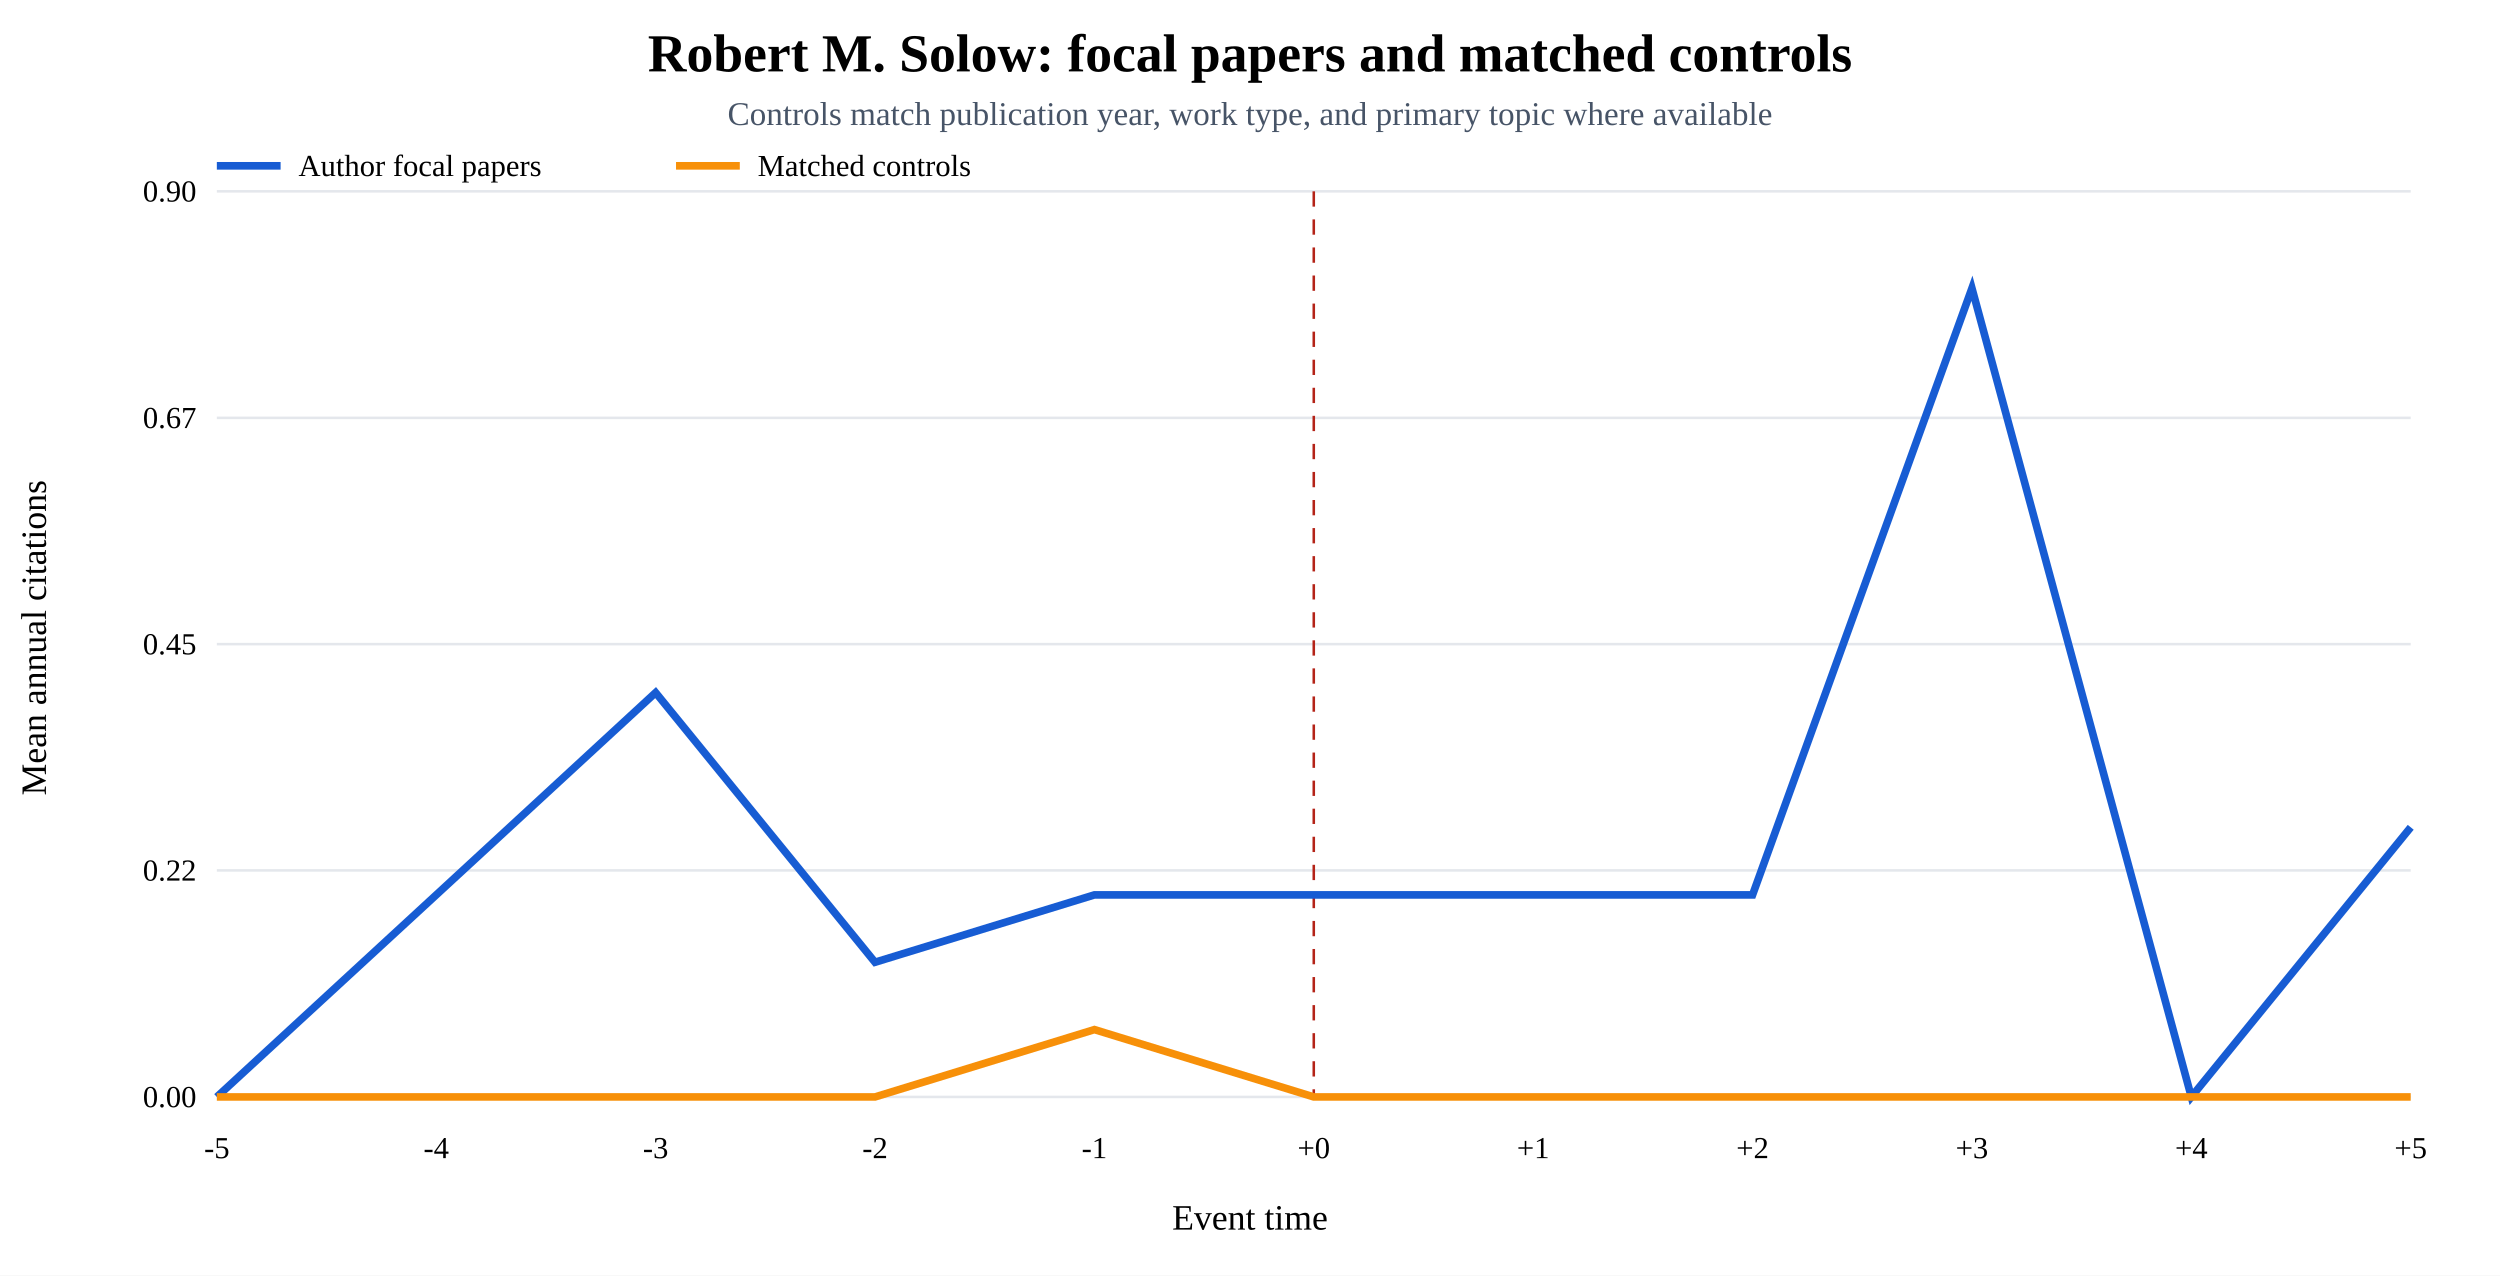
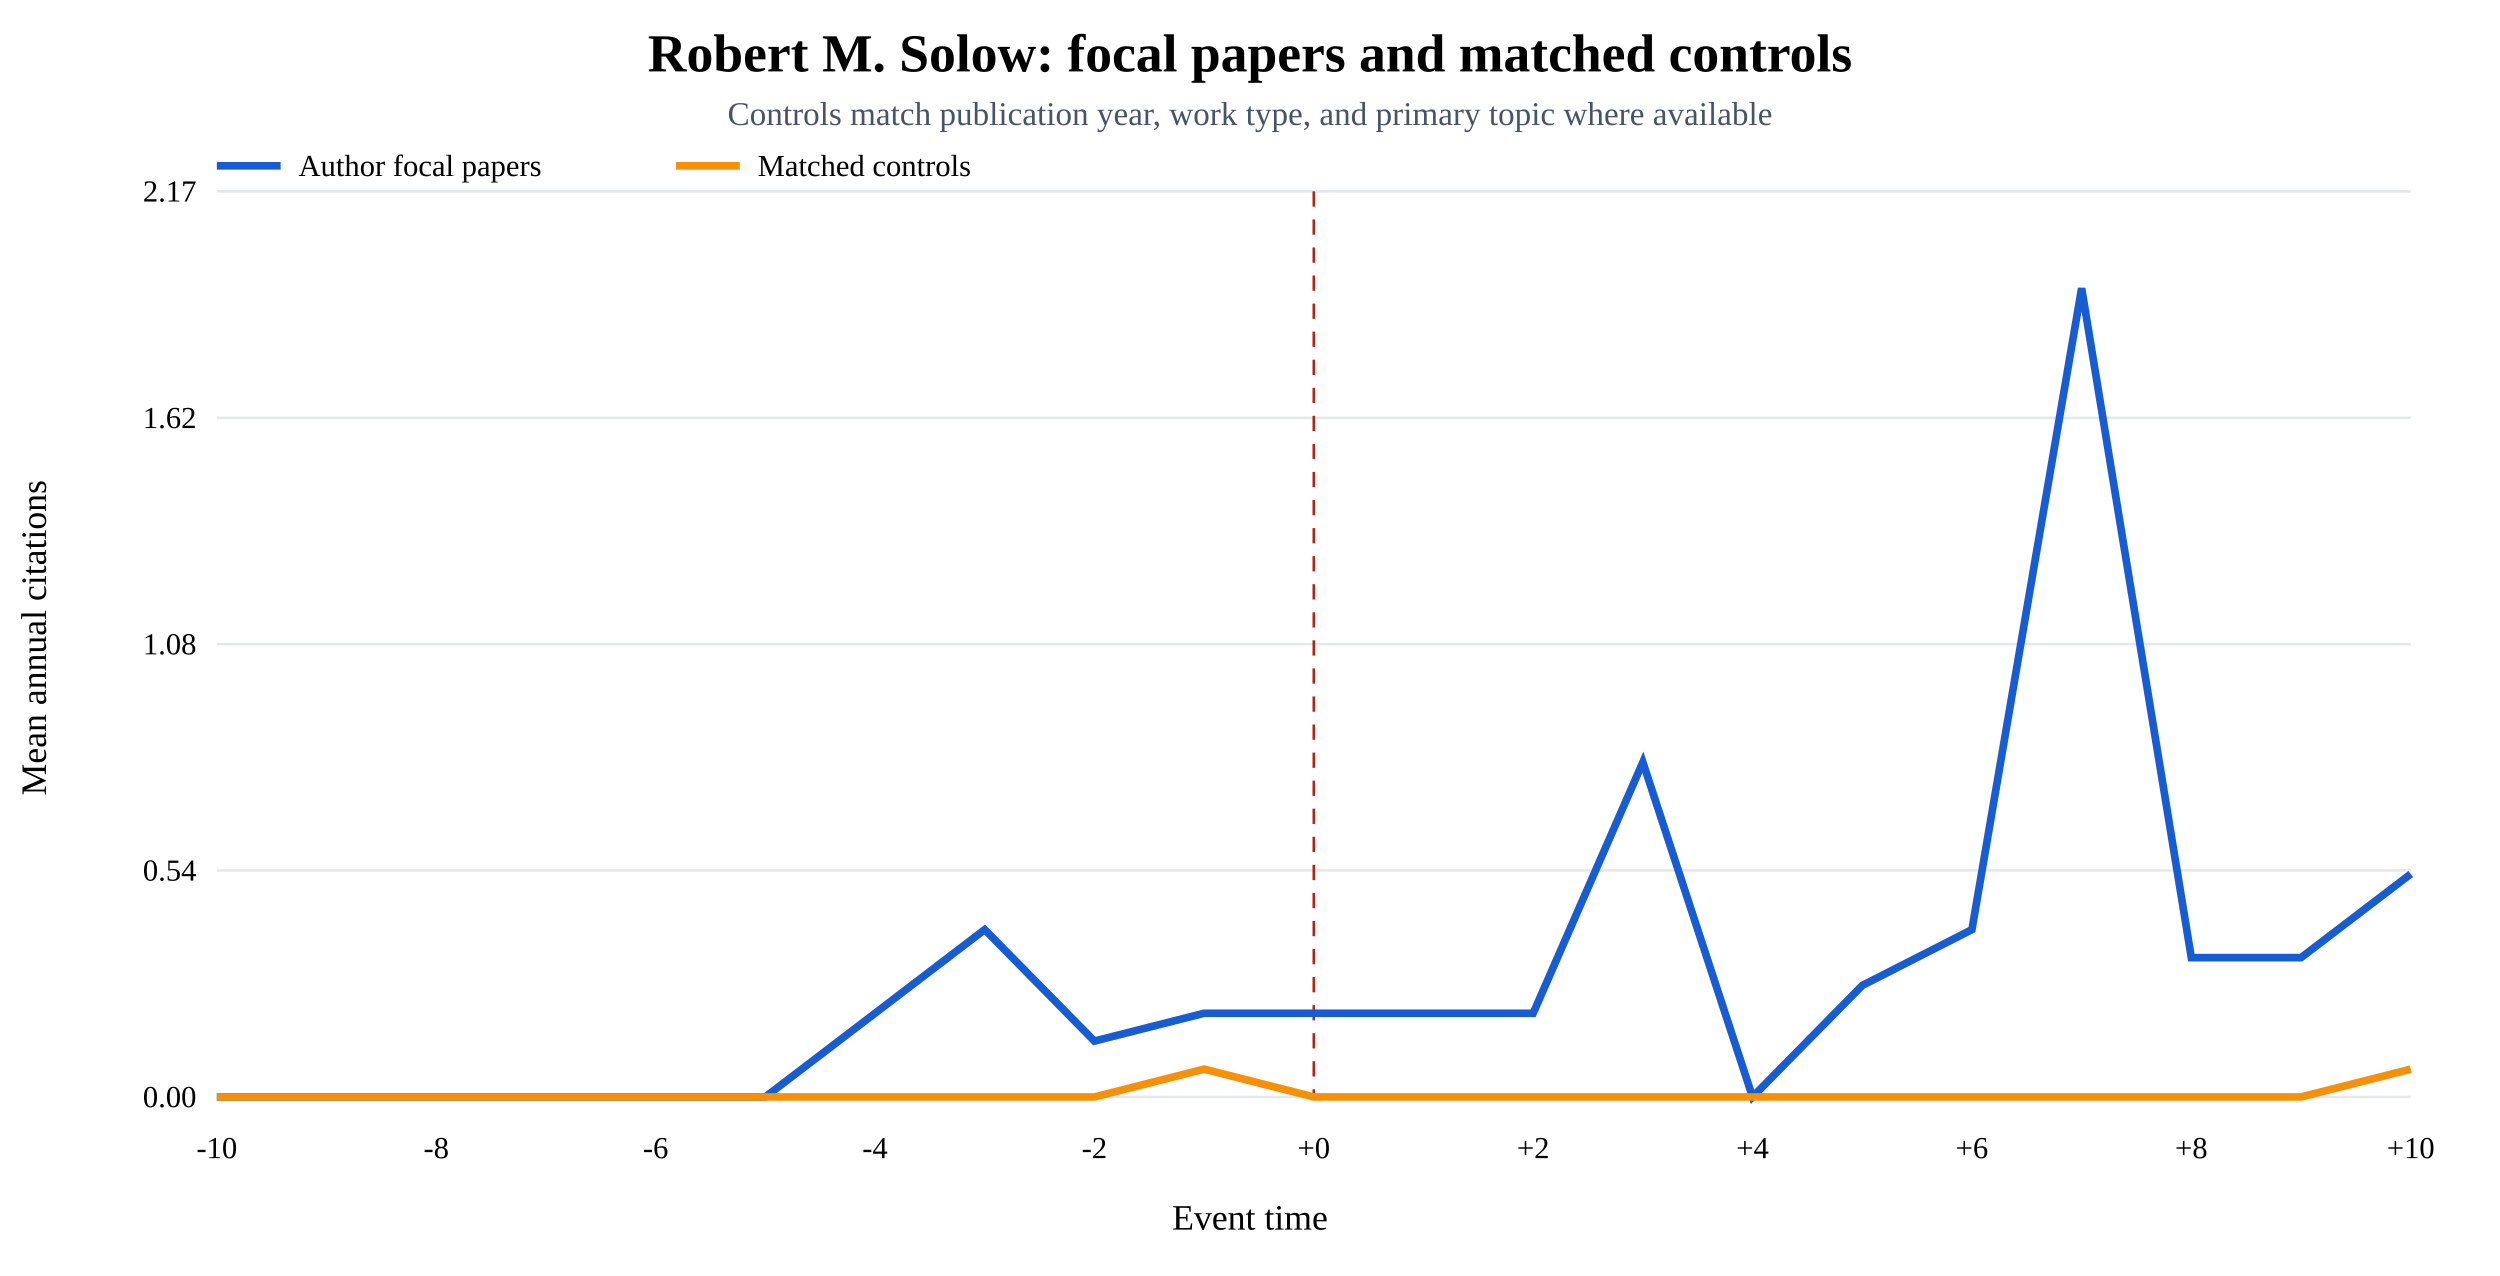
<svg xmlns="http://www.w3.org/2000/svg" viewBox="0 0 980 500">
  <rect width="100%" height="100%" fill="white" />
  <text x="490.0" y="28" text-anchor="middle" font-size="21" font-weight="700">Robert M. Solow: focal papers and matched controls</text>
  <text x="490.0" y="49" text-anchor="middle" font-size="13" fill="#475467">Controls match publication year, work type, and primary topic where available</text>
  <line x1="85" y1="430.0" x2="945" y2="430.0" stroke="#e4e7ec" />
  <text x="77" y="434.0" text-anchor="end" font-size="12">0.00</text>
  <line x1="85" y1="341.2" x2="945" y2="341.2" stroke="#e4e7ec" />
-   <text x="77" y="345.2" text-anchor="end" font-size="12">0.22</text>
+   <text x="77" y="345.2" text-anchor="end" font-size="12">0.54</text>
  <line x1="85" y1="252.5" x2="945" y2="252.5" stroke="#e4e7ec" />
-   <text x="77" y="256.5" text-anchor="end" font-size="12">0.45</text>
+   <text x="77" y="256.5" text-anchor="end" font-size="12">1.08</text>
  <line x1="85" y1="163.8" x2="945" y2="163.8" stroke="#e4e7ec" />
-   <text x="77" y="167.8" text-anchor="end" font-size="12">0.67</text>
+   <text x="77" y="167.8" text-anchor="end" font-size="12">1.62</text>
  <line x1="85" y1="75.0" x2="945" y2="75.0" stroke="#e4e7ec" />
-   <text x="77" y="79.0" text-anchor="end" font-size="12">0.90</text>
-   <text x="85.0" y="454" text-anchor="middle" font-size="12">-5</text>
-   <text x="171.0" y="454" text-anchor="middle" font-size="12">-4</text>
-   <text x="257.0" y="454" text-anchor="middle" font-size="12">-3</text>
-   <text x="343.0" y="454" text-anchor="middle" font-size="12">-2</text>
-   <text x="429.0" y="454" text-anchor="middle" font-size="12">-1</text>
+   <text x="77" y="79.0" text-anchor="end" font-size="12">2.17</text>
+   <text x="85.0" y="454" text-anchor="middle" font-size="12">-10</text>
+   <text x="171.0" y="454" text-anchor="middle" font-size="12">-8</text>
+   <text x="257.0" y="454" text-anchor="middle" font-size="12">-6</text>
+   <text x="343.0" y="454" text-anchor="middle" font-size="12">-4</text>
+   <text x="429.0" y="454" text-anchor="middle" font-size="12">-2</text>
  <text x="515.0" y="454" text-anchor="middle" font-size="12">+0</text>
-   <text x="601.0" y="454" text-anchor="middle" font-size="12">+1</text>
-   <text x="687.0" y="454" text-anchor="middle" font-size="12">+2</text>
-   <text x="773.0" y="454" text-anchor="middle" font-size="12">+3</text>
-   <text x="859.0" y="454" text-anchor="middle" font-size="12">+4</text>
-   <text x="945.0" y="454" text-anchor="middle" font-size="12">+5</text>
+   <text x="601.0" y="454" text-anchor="middle" font-size="12">+2</text>
+   <text x="687.0" y="454" text-anchor="middle" font-size="12">+4</text>
+   <text x="773.0" y="454" text-anchor="middle" font-size="12">+6</text>
+   <text x="859.0" y="454" text-anchor="middle" font-size="12">+8</text>
+   <text x="945.0" y="454" text-anchor="middle" font-size="12">+10</text>
  <line x1="515.0" y1="75" x2="515.0" y2="430" stroke="#b42318" stroke-dasharray="6 5" />
-   <polyline points="85.0,430.0 171.0,350.8 257.0,271.5 343.0,377.2 429.0,350.8 515.0,350.8 601.0,350.8 687.0,350.8 773.0,113.0 859.0,430.0 945.0,324.3" fill="none" stroke="#175cd3" stroke-width="3" />
-   <polyline points="85.0,430.0 171.0,430.0 257.0,430.0 343.0,430.0 429.0,403.6 515.0,430.0 601.0,430.0 687.0,430.0 773.0,430.0 859.0,430.0 945.0,430.0" fill="none" stroke="#f79009" stroke-width="3" />
+   <polyline points="85.0,430.0 128.0,430.0 171.0,430.0 214.0,430.0 257.0,430.0 300.0,430.0 343.0,397.2 386.0,364.4 429.0,408.1 472.0,397.2 515.0,397.2 558.0,397.2 601.0,397.2 644.0,298.8 687.0,430.0 730.0,386.3 773.0,364.4 816.0,113.0 859.0,375.4 902.0,375.4 945.0,342.6" fill="none" stroke="#175cd3" stroke-width="3" />
+   <polyline points="85.0,430.0 128.0,430.0 171.0,430.0 214.0,430.0 257.0,430.0 300.0,430.0 343.0,430.0 386.0,430.0 429.0,430.0 472.0,419.1 515.0,430.0 558.0,430.0 601.0,430.0 644.0,430.0 687.0,430.0 730.0,430.0 773.0,430.0 816.0,430.0 859.0,430.0 902.0,430.0 945.0,419.1" fill="none" stroke="#f79009" stroke-width="3" />
  <line x1="85" y1="65" x2="110" y2="65" stroke="#175cd3" stroke-width="3" />
  <text x="117" y="69" font-size="12">Author focal papers</text>
  <line x1="265" y1="65" x2="290" y2="65" stroke="#f79009" stroke-width="3" />
  <text x="297" y="69" font-size="12">Matched controls</text>
  <text x="490.0" y="482" text-anchor="middle" font-size="14">Event time</text>
  <text transform="translate(18 250.0) rotate(-90)" text-anchor="middle" font-size="14">Mean annual citations</text>
</svg>
